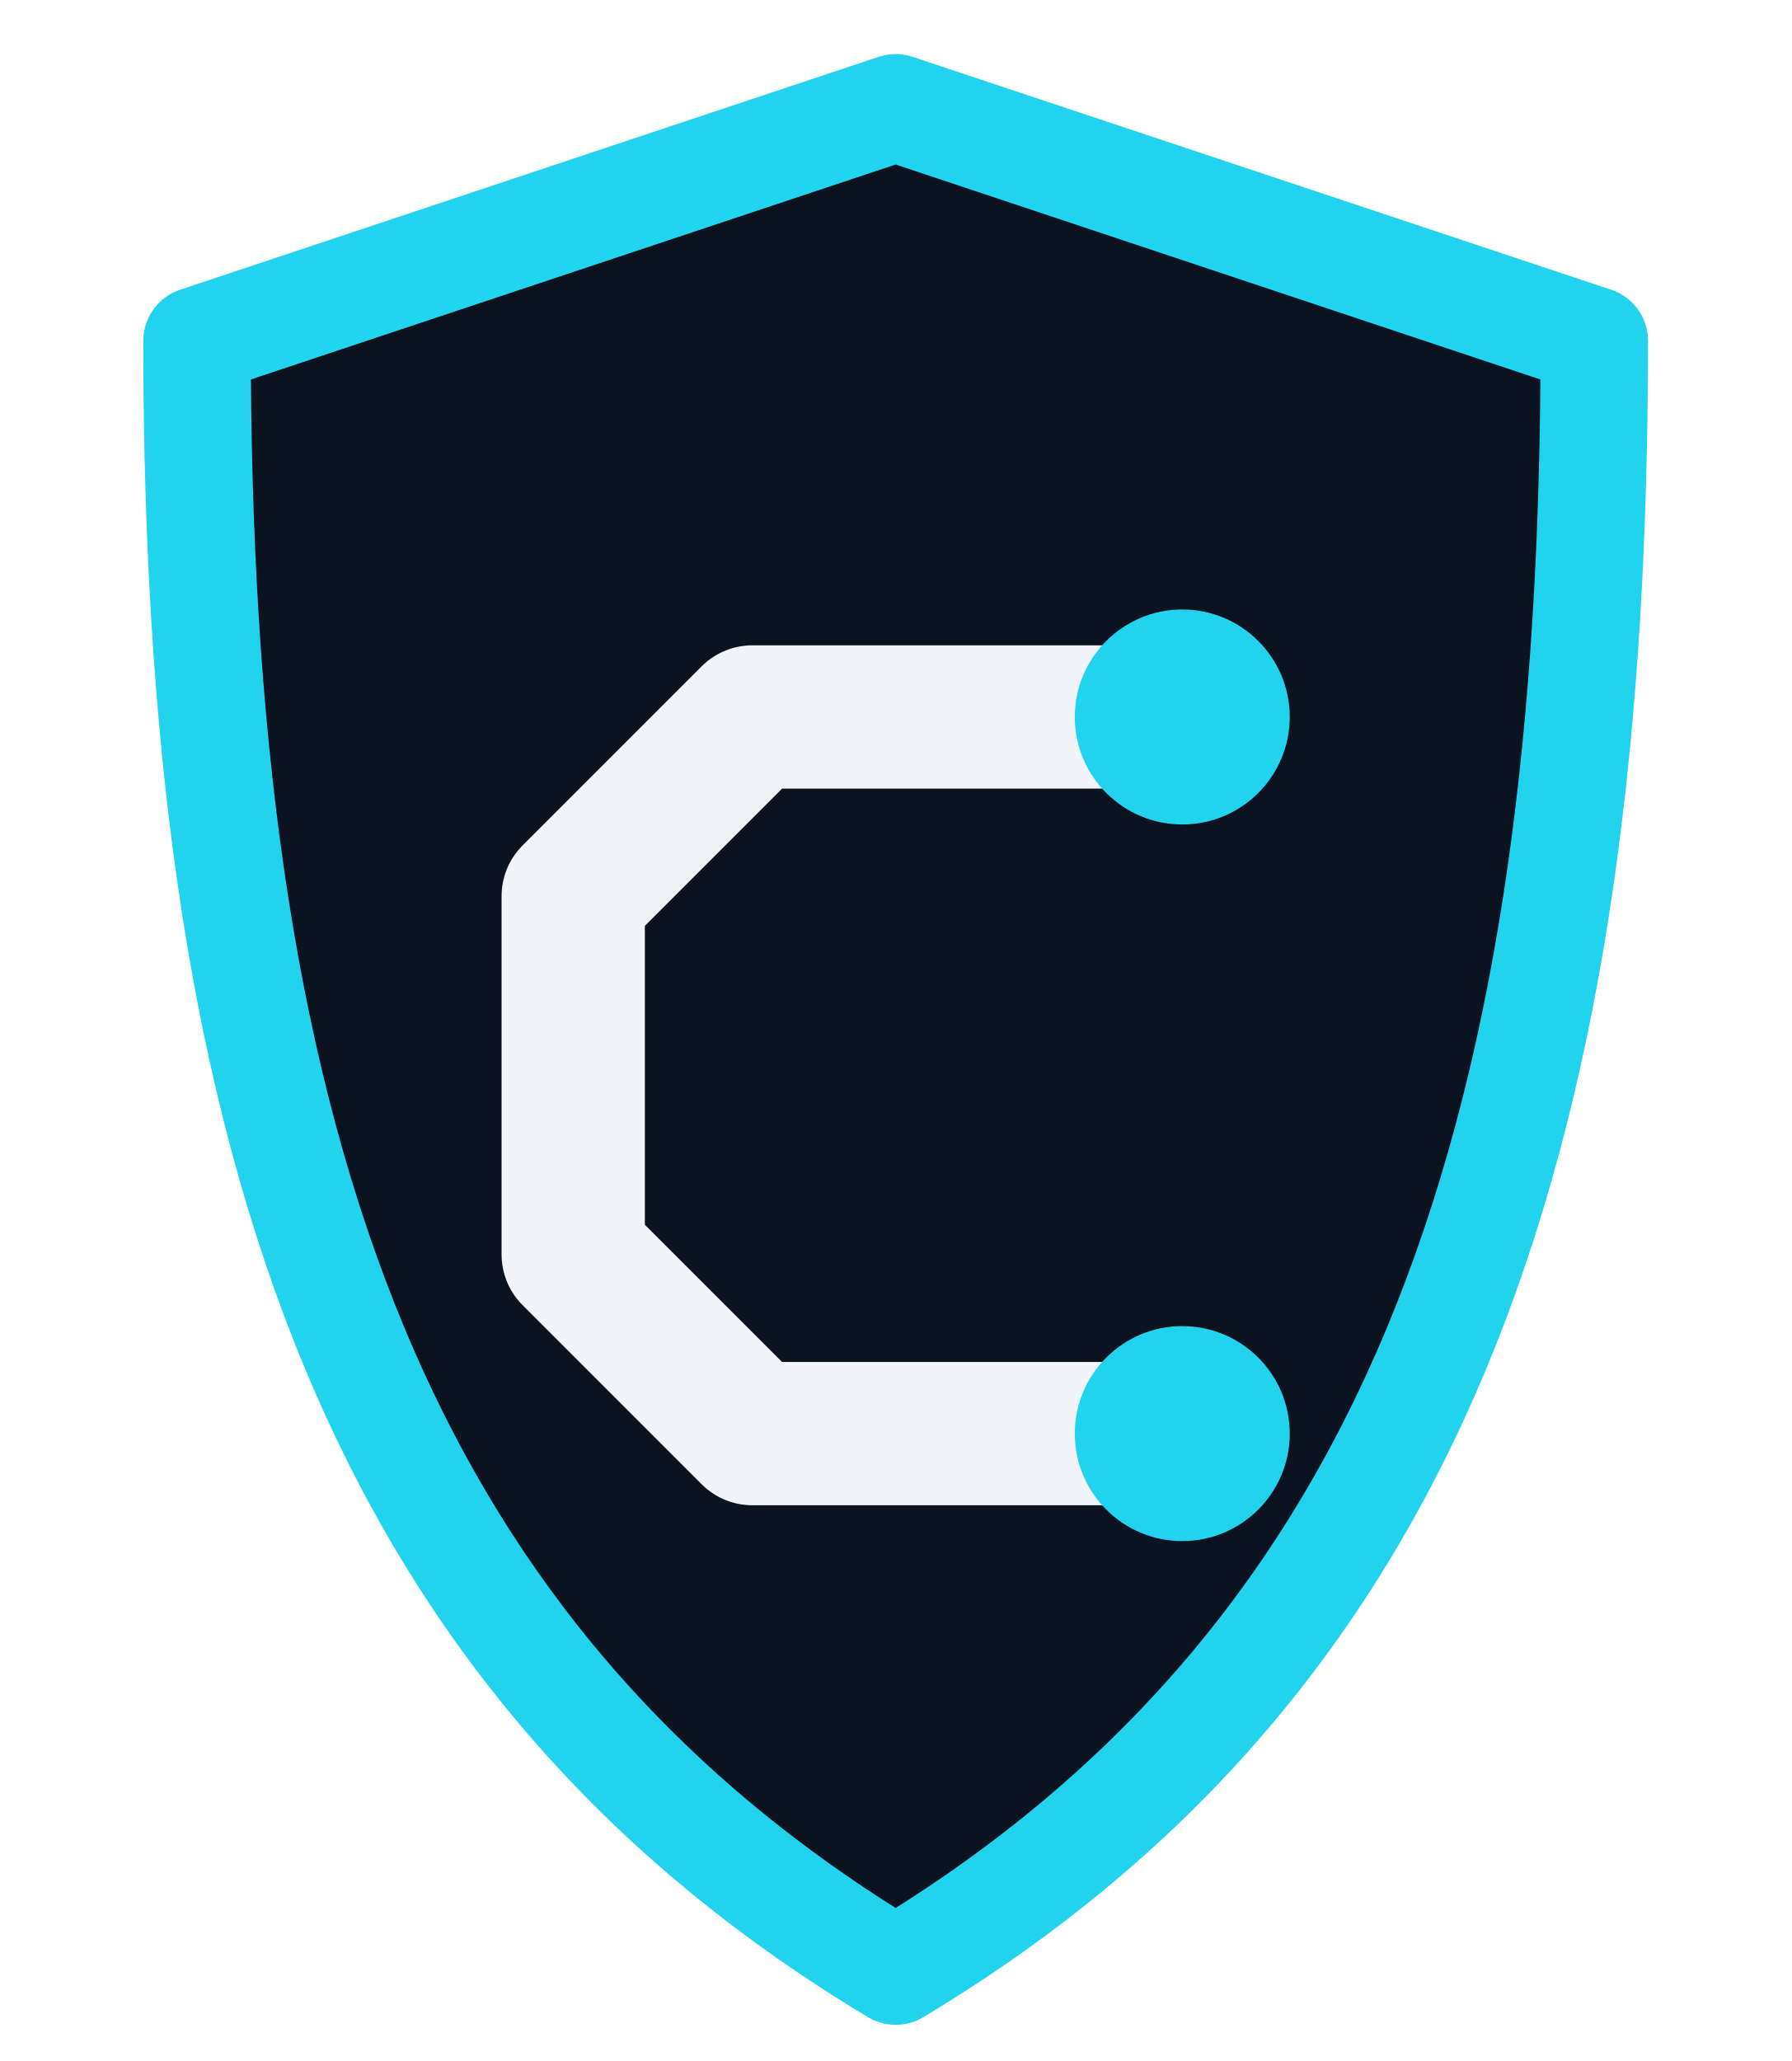
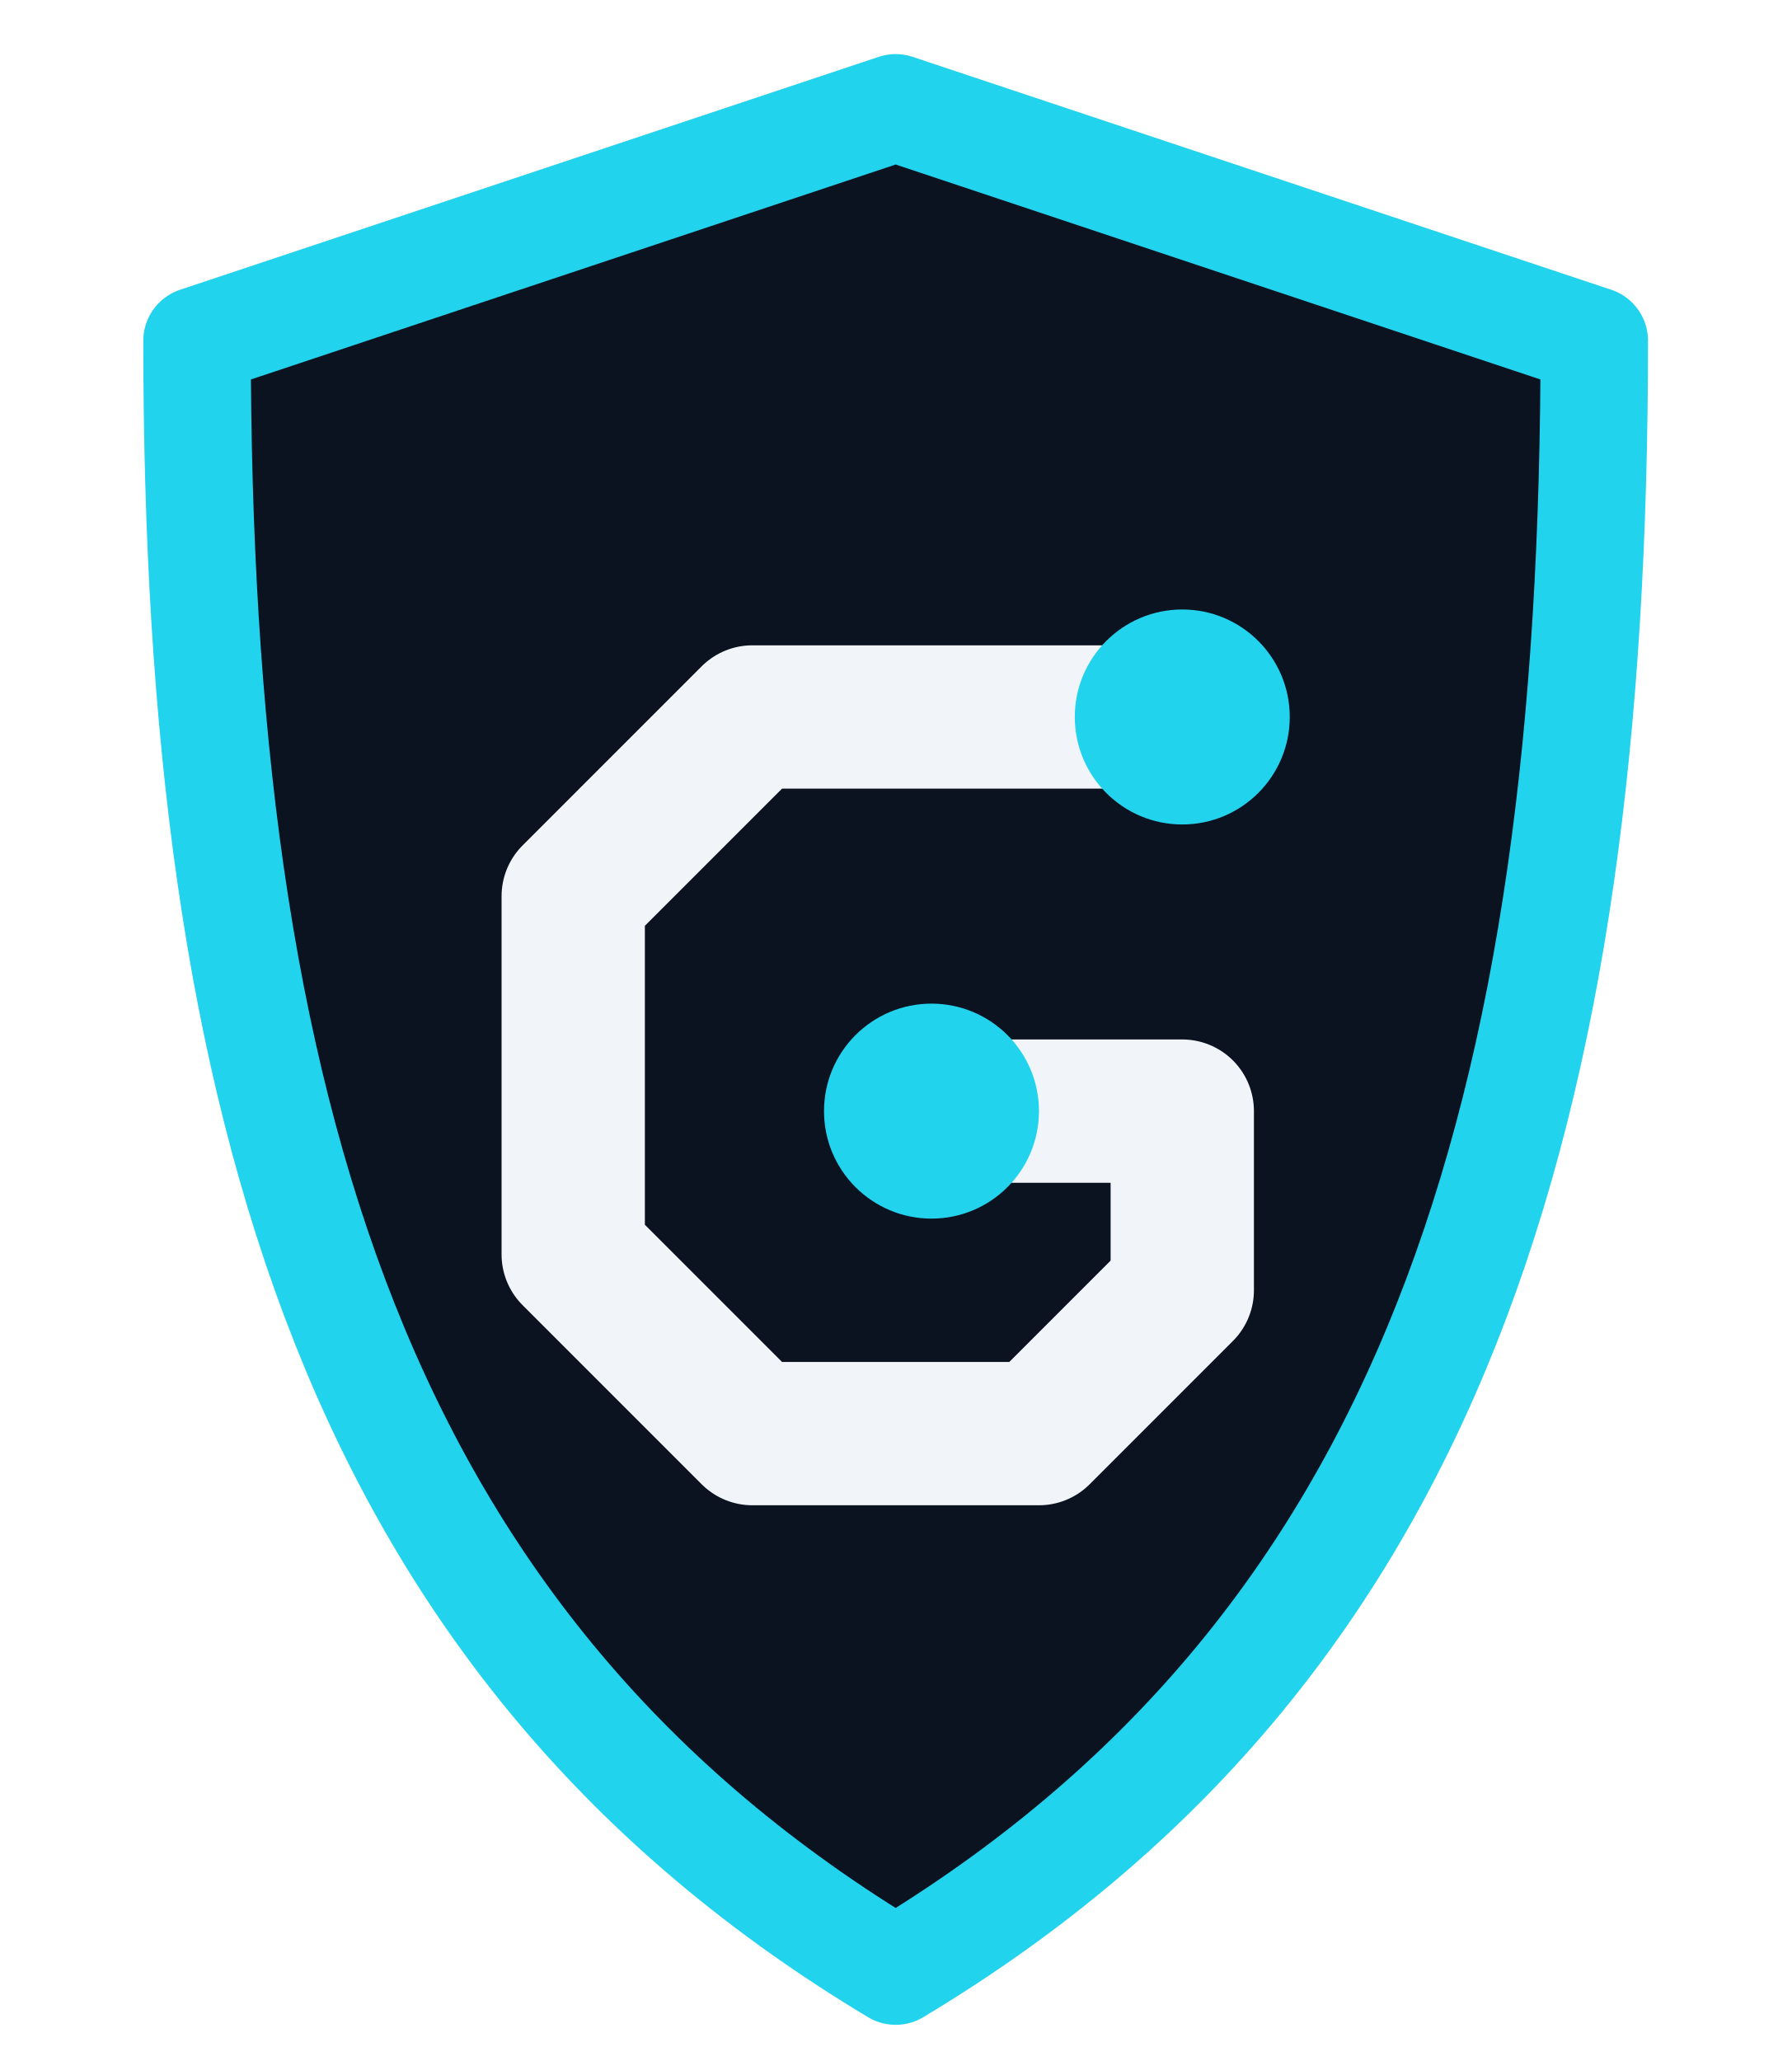
<svg xmlns="http://www.w3.org/2000/svg" width="512" height="589" viewBox="0 0 100 115" fill="none">
  <path d="M 50 6 L 89 19 C 89 62 80 92 50 110 C 20 92 11 62 11 19 Z" fill="#0B1220" stroke="#22D3EE" stroke-width="6" stroke-linejoin="round" />
-   <path d="M66 40 H42 L32 50 V70 L42 80 H66" stroke="#F1F5F9" stroke-width="8" stroke-linecap="round" stroke-linejoin="round" />
+   <path d="M66 40 H42 L32 50 V70 L42 80 H58 L66 72 V62 H52" stroke="#F1F5F9" stroke-width="8" stroke-linecap="round" stroke-linejoin="round" />
  <circle cx="66" cy="40" r="6" fill="#22D3EE" />
-   <circle cx="66" cy="80" r="6" fill="#22D3EE" />
+   <circle cx="52" cy="62" r="6" fill="#22D3EE" />
</svg>
